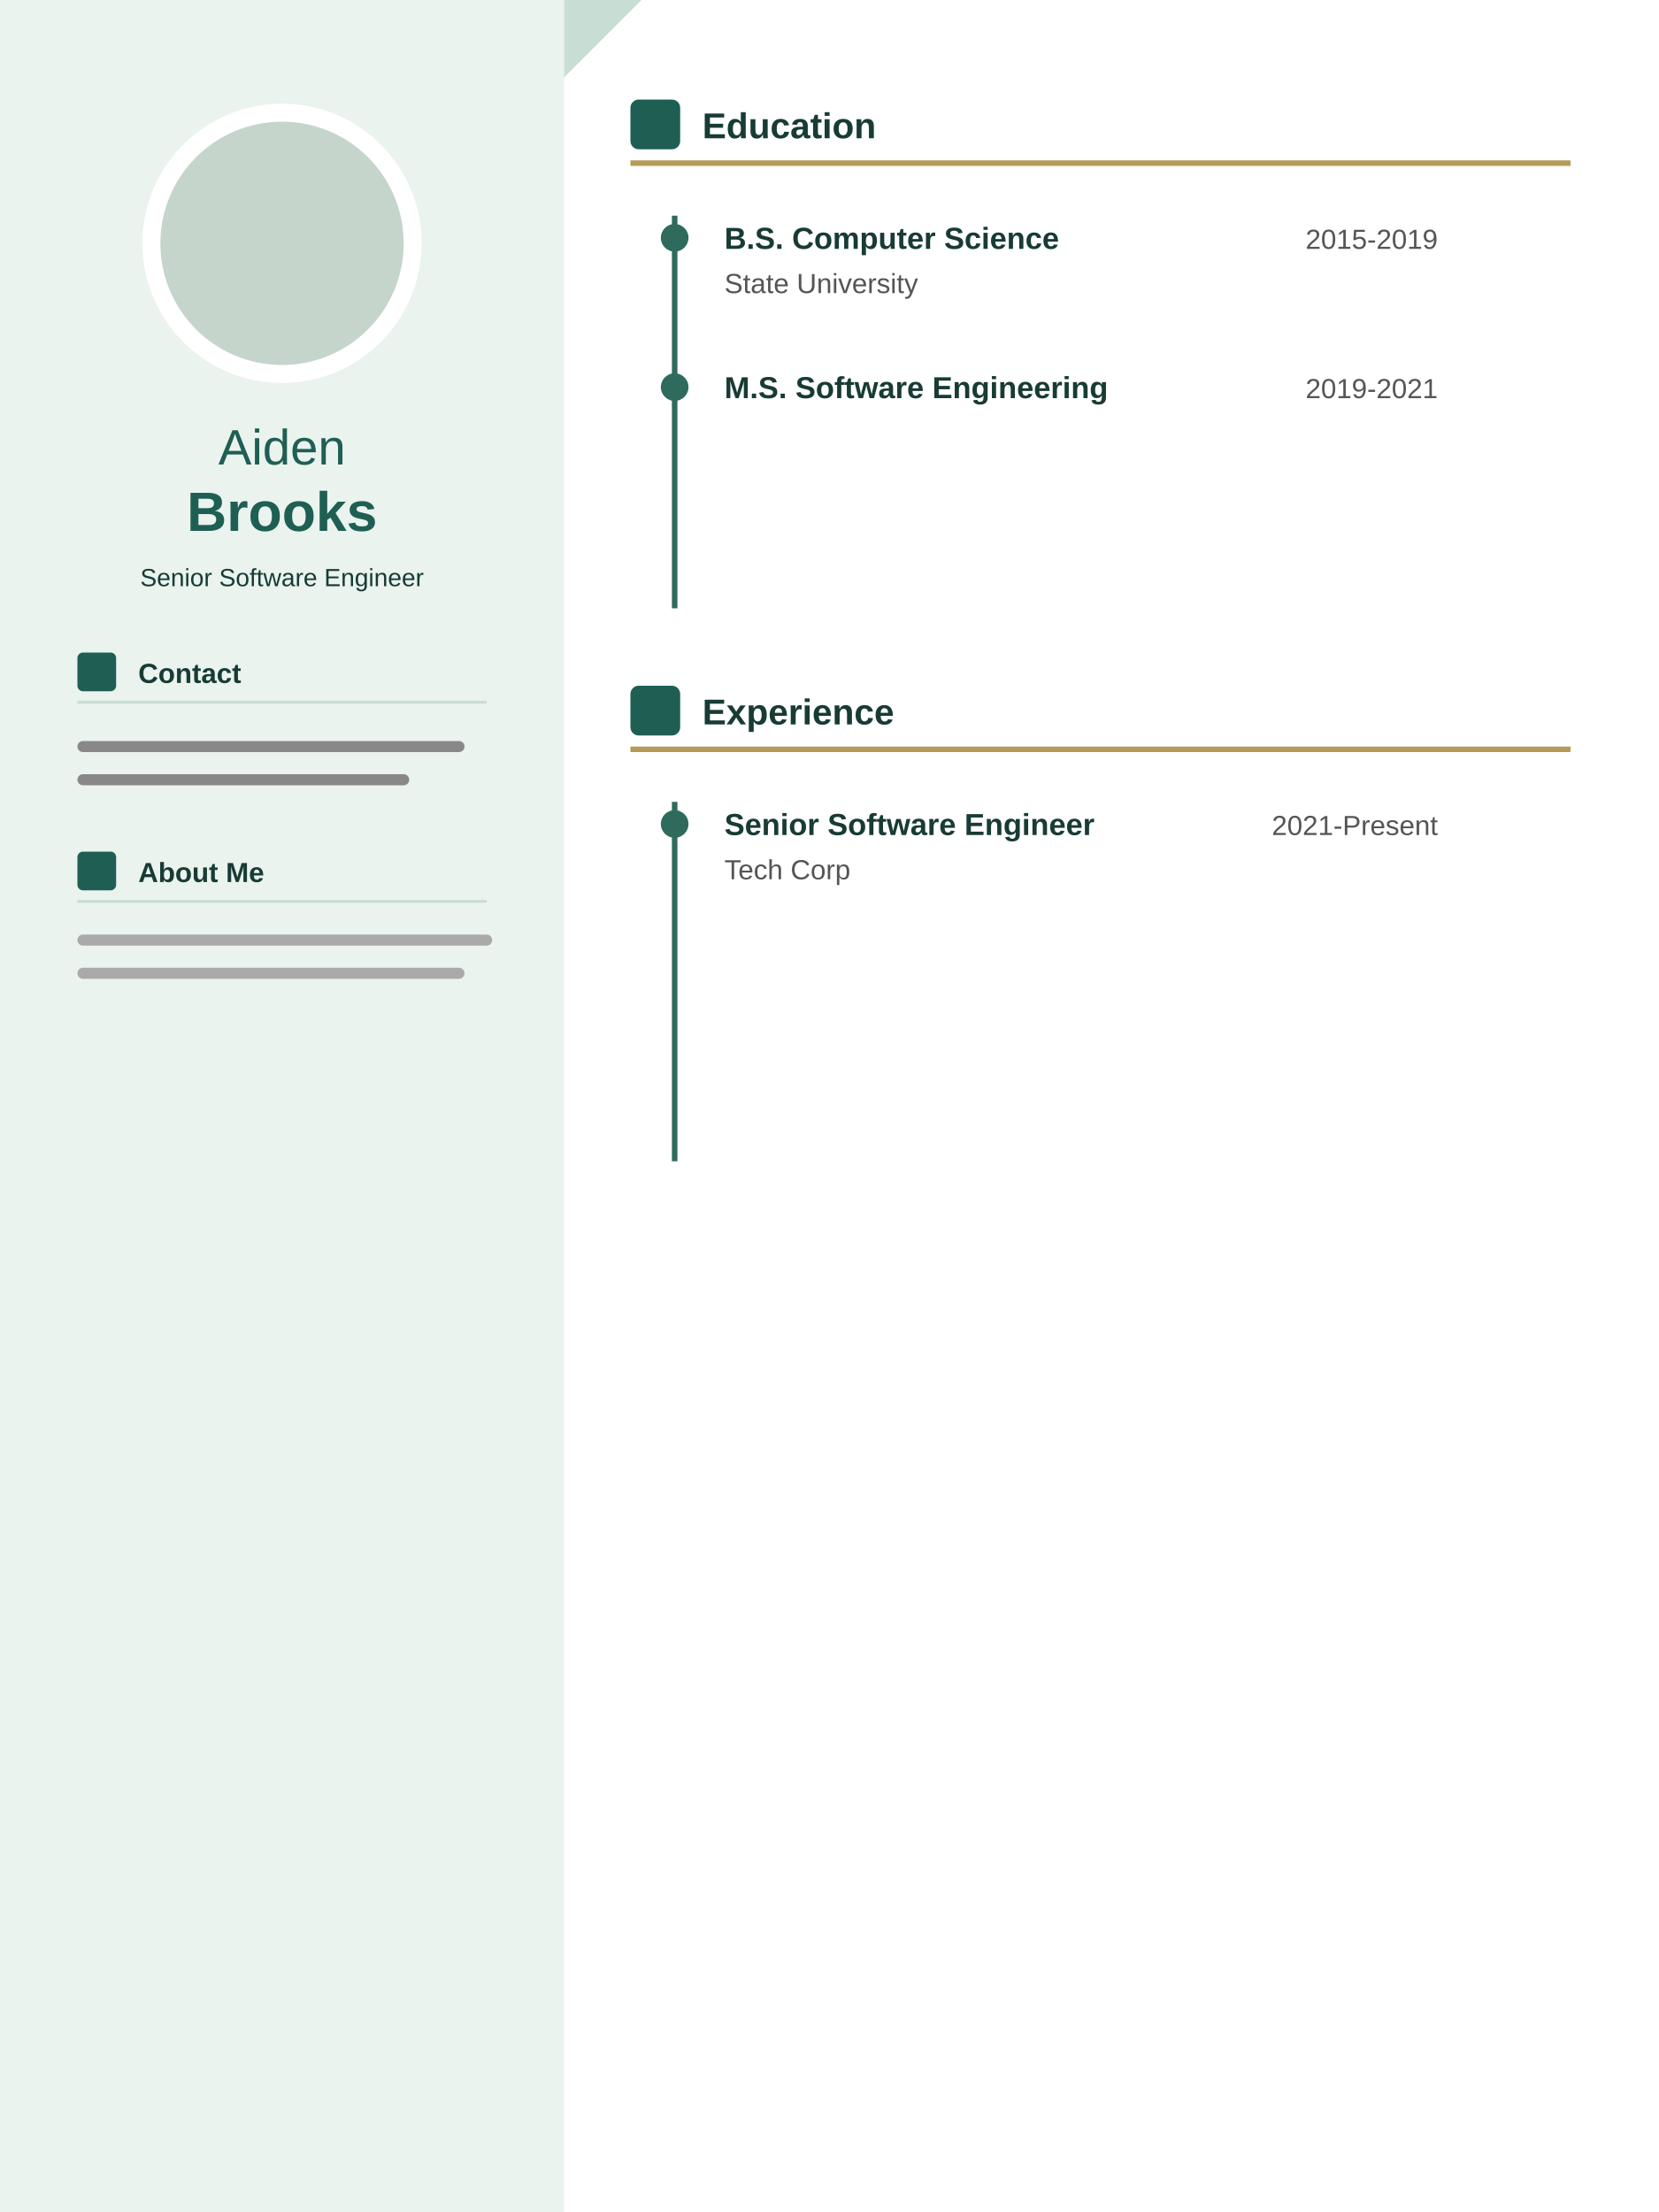
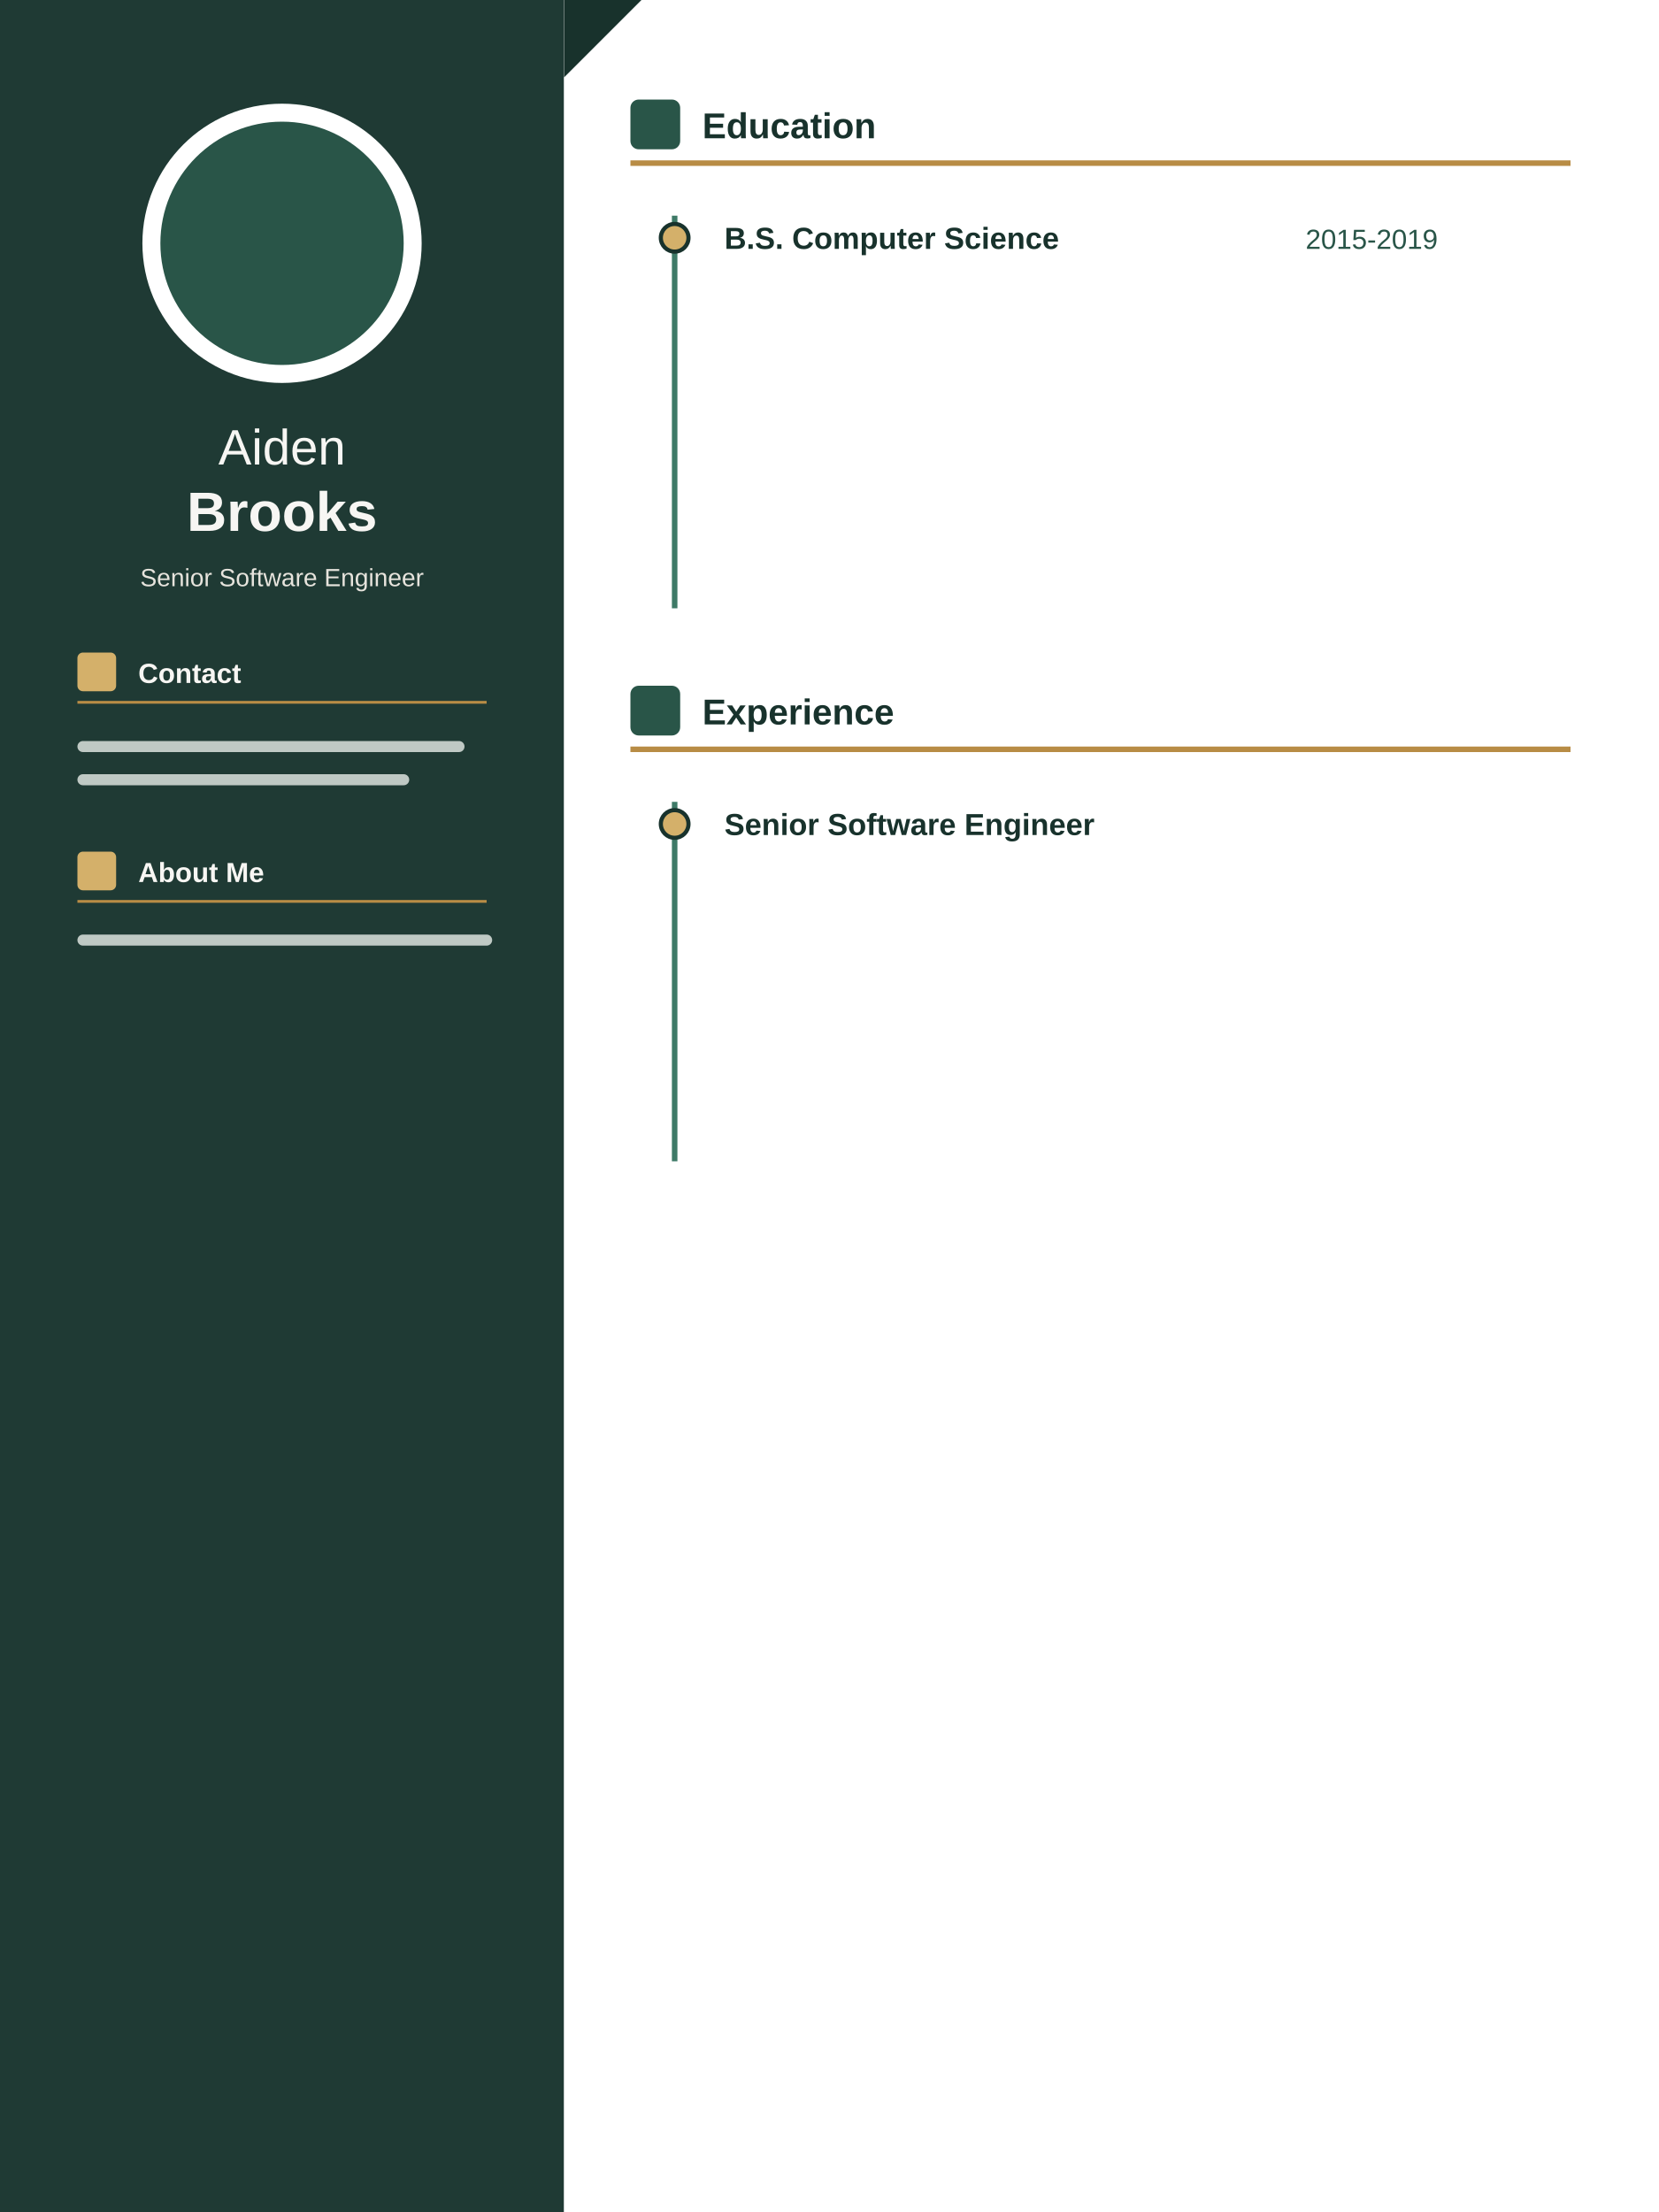
<svg xmlns="http://www.w3.org/2000/svg" width="600" height="800" viewBox="0 0 600 800">
-   <rect width="204" height="800" fill="#EAF3EE" />
+   <rect width="204" height="800" fill="#1F3A34" />
  <rect x="204" y="0" width="396" height="800" fill="#FFFFFF" />
-   <polygon points="204,0 232,0 204,28" fill="#C8DDD3" />
-   <circle cx="102" cy="88" r="52" fill="#FFFFFF" stroke="#EAF3EE" stroke-width="3" />
-   <circle cx="102" cy="88" r="44" fill="#C5D5CC" />
-   <text x="102" y="168" text-anchor="middle" font-family="Arial, sans-serif" font-size="18" fill="#1F5F53">Aiden</text>
-   <text x="102" y="192" text-anchor="middle" font-family="Arial, sans-serif" font-size="20" font-weight="700" fill="#1F5F53">Brooks</text>
-   <text x="102" y="212" text-anchor="middle" font-family="Arial, sans-serif" font-size="9" fill="#183B35">Senior Software Engineer</text>
-   <rect x="28" y="236" width="14" height="14" rx="2" fill="#1F5F53" />
-   <text x="50" y="247" font-family="Arial, sans-serif" font-size="10" font-weight="600" fill="#183B35">Contact</text>
-   <line x1="28" y1="254" x2="176" y2="254" stroke="#C8DDD3" />
-   <rect x="28" y="268" width="140" height="4" rx="2" fill="#888888" />
-   <rect x="28" y="280" width="120" height="4" rx="2" fill="#888888" />
-   <rect x="28" y="308" width="14" height="14" rx="2" fill="#1F5F53" />
-   <text x="50" y="319" font-family="Arial, sans-serif" font-size="10" font-weight="600" fill="#183B35">About Me</text>
-   <line x1="28" y1="326" x2="176" y2="326" stroke="#C8DDD3" />
-   <rect x="28" y="338" width="150" height="4" rx="2" fill="#AAAAAA" />
-   <rect x="28" y="350" width="140" height="4" rx="2" fill="#AAAAAA" />
-   <rect x="228" y="36" width="18" height="18" rx="3" fill="#1F5F53" />
-   <text x="254" y="50" font-family="Arial, sans-serif" font-size="13" font-weight="700" fill="#183B35">Education</text>
-   <rect x="228" y="58" width="340" height="2" fill="#B69A57" />
-   <line x1="244" y1="78" x2="244" y2="220" stroke="#2E6B5D" stroke-width="2" />
-   <circle cx="244" cy="86" r="5" fill="#2E6B5D" />
-   <text x="262" y="90" font-family="Arial, sans-serif" font-size="11" font-weight="700" fill="#183B35">B.S. Computer Science</text>
-   <text x="520" y="90" text-anchor="end" font-family="Arial, sans-serif" font-size="10" fill="#555555">2015-2019</text>
-   <text x="262" y="106" font-family="Arial, sans-serif" font-size="10" fill="#555555">State University</text>
-   <circle cx="244" cy="140" r="5" fill="#2E6B5D" />
-   <text x="262" y="144" font-family="Arial, sans-serif" font-size="11" font-weight="700" fill="#183B35">M.S. Software Engineering</text>
-   <text x="520" y="144" text-anchor="end" font-family="Arial, sans-serif" font-size="10" fill="#555555">2019-2021</text>
-   <rect x="228" y="248" width="18" height="18" rx="3" fill="#1F5F53" />
-   <text x="254" y="262" font-family="Arial, sans-serif" font-size="13" font-weight="700" fill="#183B35">Experience</text>
-   <rect x="228" y="270" width="340" height="2" fill="#B69A57" />
-   <line x1="244" y1="290" x2="244" y2="420" stroke="#2E6B5D" stroke-width="2" />
-   <circle cx="244" cy="298" r="5" fill="#2E6B5D" />
-   <text x="262" y="302" font-family="Arial, sans-serif" font-size="11" font-weight="700" fill="#183B35">Senior Software Engineer</text>
-   <text x="520" y="302" text-anchor="end" font-family="Arial, sans-serif" font-size="10" fill="#555555">2021-Present</text>
-   <text x="262" y="318" font-family="Arial, sans-serif" font-size="10" fill="#555555">Tech Corp</text>
+   <polygon points="204,0 232,0 204,28" fill="#18322C" />
+   <circle cx="102" cy="88" r="52" fill="#FFFFFF" stroke="#1F3A34" stroke-width="3" />
+   <circle cx="102" cy="88" r="44" fill="#295548" />
+   <text x="102" y="168" text-anchor="middle" font-family="Arial, sans-serif" font-size="18" fill="#F7F6F3">Aiden</text>
+   <text x="102" y="192" text-anchor="middle" font-family="Arial, sans-serif" font-size="20" font-weight="700" fill="#F7F6F3">Brooks</text>
+   <text x="102" y="212" text-anchor="middle" font-family="Arial, sans-serif" font-size="9" fill="#E7E4DD">Senior Software Engineer</text>
+   <rect x="28" y="236" width="14" height="14" rx="2" fill="#D4B06A" />
+   <text x="50" y="247" font-family="Arial, sans-serif" font-size="10" font-weight="600" fill="#F7F6F3">Contact</text>
+   <line x1="28" y1="254" x2="176" y2="254" stroke="#B88C45" />
+   <rect x="28" y="268" width="140" height="4" rx="2" fill="#BFC9C4" />
+   <rect x="28" y="280" width="120" height="4" rx="2" fill="#BFC9C4" />
+   <rect x="28" y="308" width="14" height="14" rx="2" fill="#D4B06A" />
+   <text x="50" y="319" font-family="Arial, sans-serif" font-size="10" font-weight="600" fill="#F7F6F3">About Me</text>
+   <line x1="28" y1="326" x2="176" y2="326" stroke="#B88C45" />
+   <rect x="28" y="338" width="150" height="4" rx="2" fill="#BFC9C4" />
+   <rect x="228" y="36" width="18" height="18" rx="3" fill="#295548" />
+   <text x="254" y="50" font-family="Arial, sans-serif" font-size="13" font-weight="700" fill="#18322C">Education</text>
+   <rect x="228" y="58" width="340" height="2" fill="#B88C45" />
+   <line x1="244" y1="78" x2="244" y2="220" stroke="#3E7A67" stroke-width="2" />
+   <circle cx="244" cy="86" r="5" fill="#D4B06A" stroke="#18322C" stroke-width="1.5" />
+   <text x="262" y="90" font-family="Arial, sans-serif" font-size="11" font-weight="700" fill="#18322C">B.S. Computer Science</text>
+   <text x="520" y="90" text-anchor="end" font-family="Arial, sans-serif" font-size="10" fill="#295548">2015-2019</text>
+   <rect x="228" y="248" width="18" height="18" rx="3" fill="#295548" />
+   <text x="254" y="262" font-family="Arial, sans-serif" font-size="13" font-weight="700" fill="#18322C">Experience</text>
+   <rect x="228" y="270" width="340" height="2" fill="#B88C45" />
+   <line x1="244" y1="290" x2="244" y2="420" stroke="#3E7A67" stroke-width="2" />
+   <circle cx="244" cy="298" r="5" fill="#D4B06A" stroke="#18322C" stroke-width="1.5" />
+   <text x="262" y="302" font-family="Arial, sans-serif" font-size="11" font-weight="700" fill="#18322C">Senior Software Engineer</text>
</svg>
